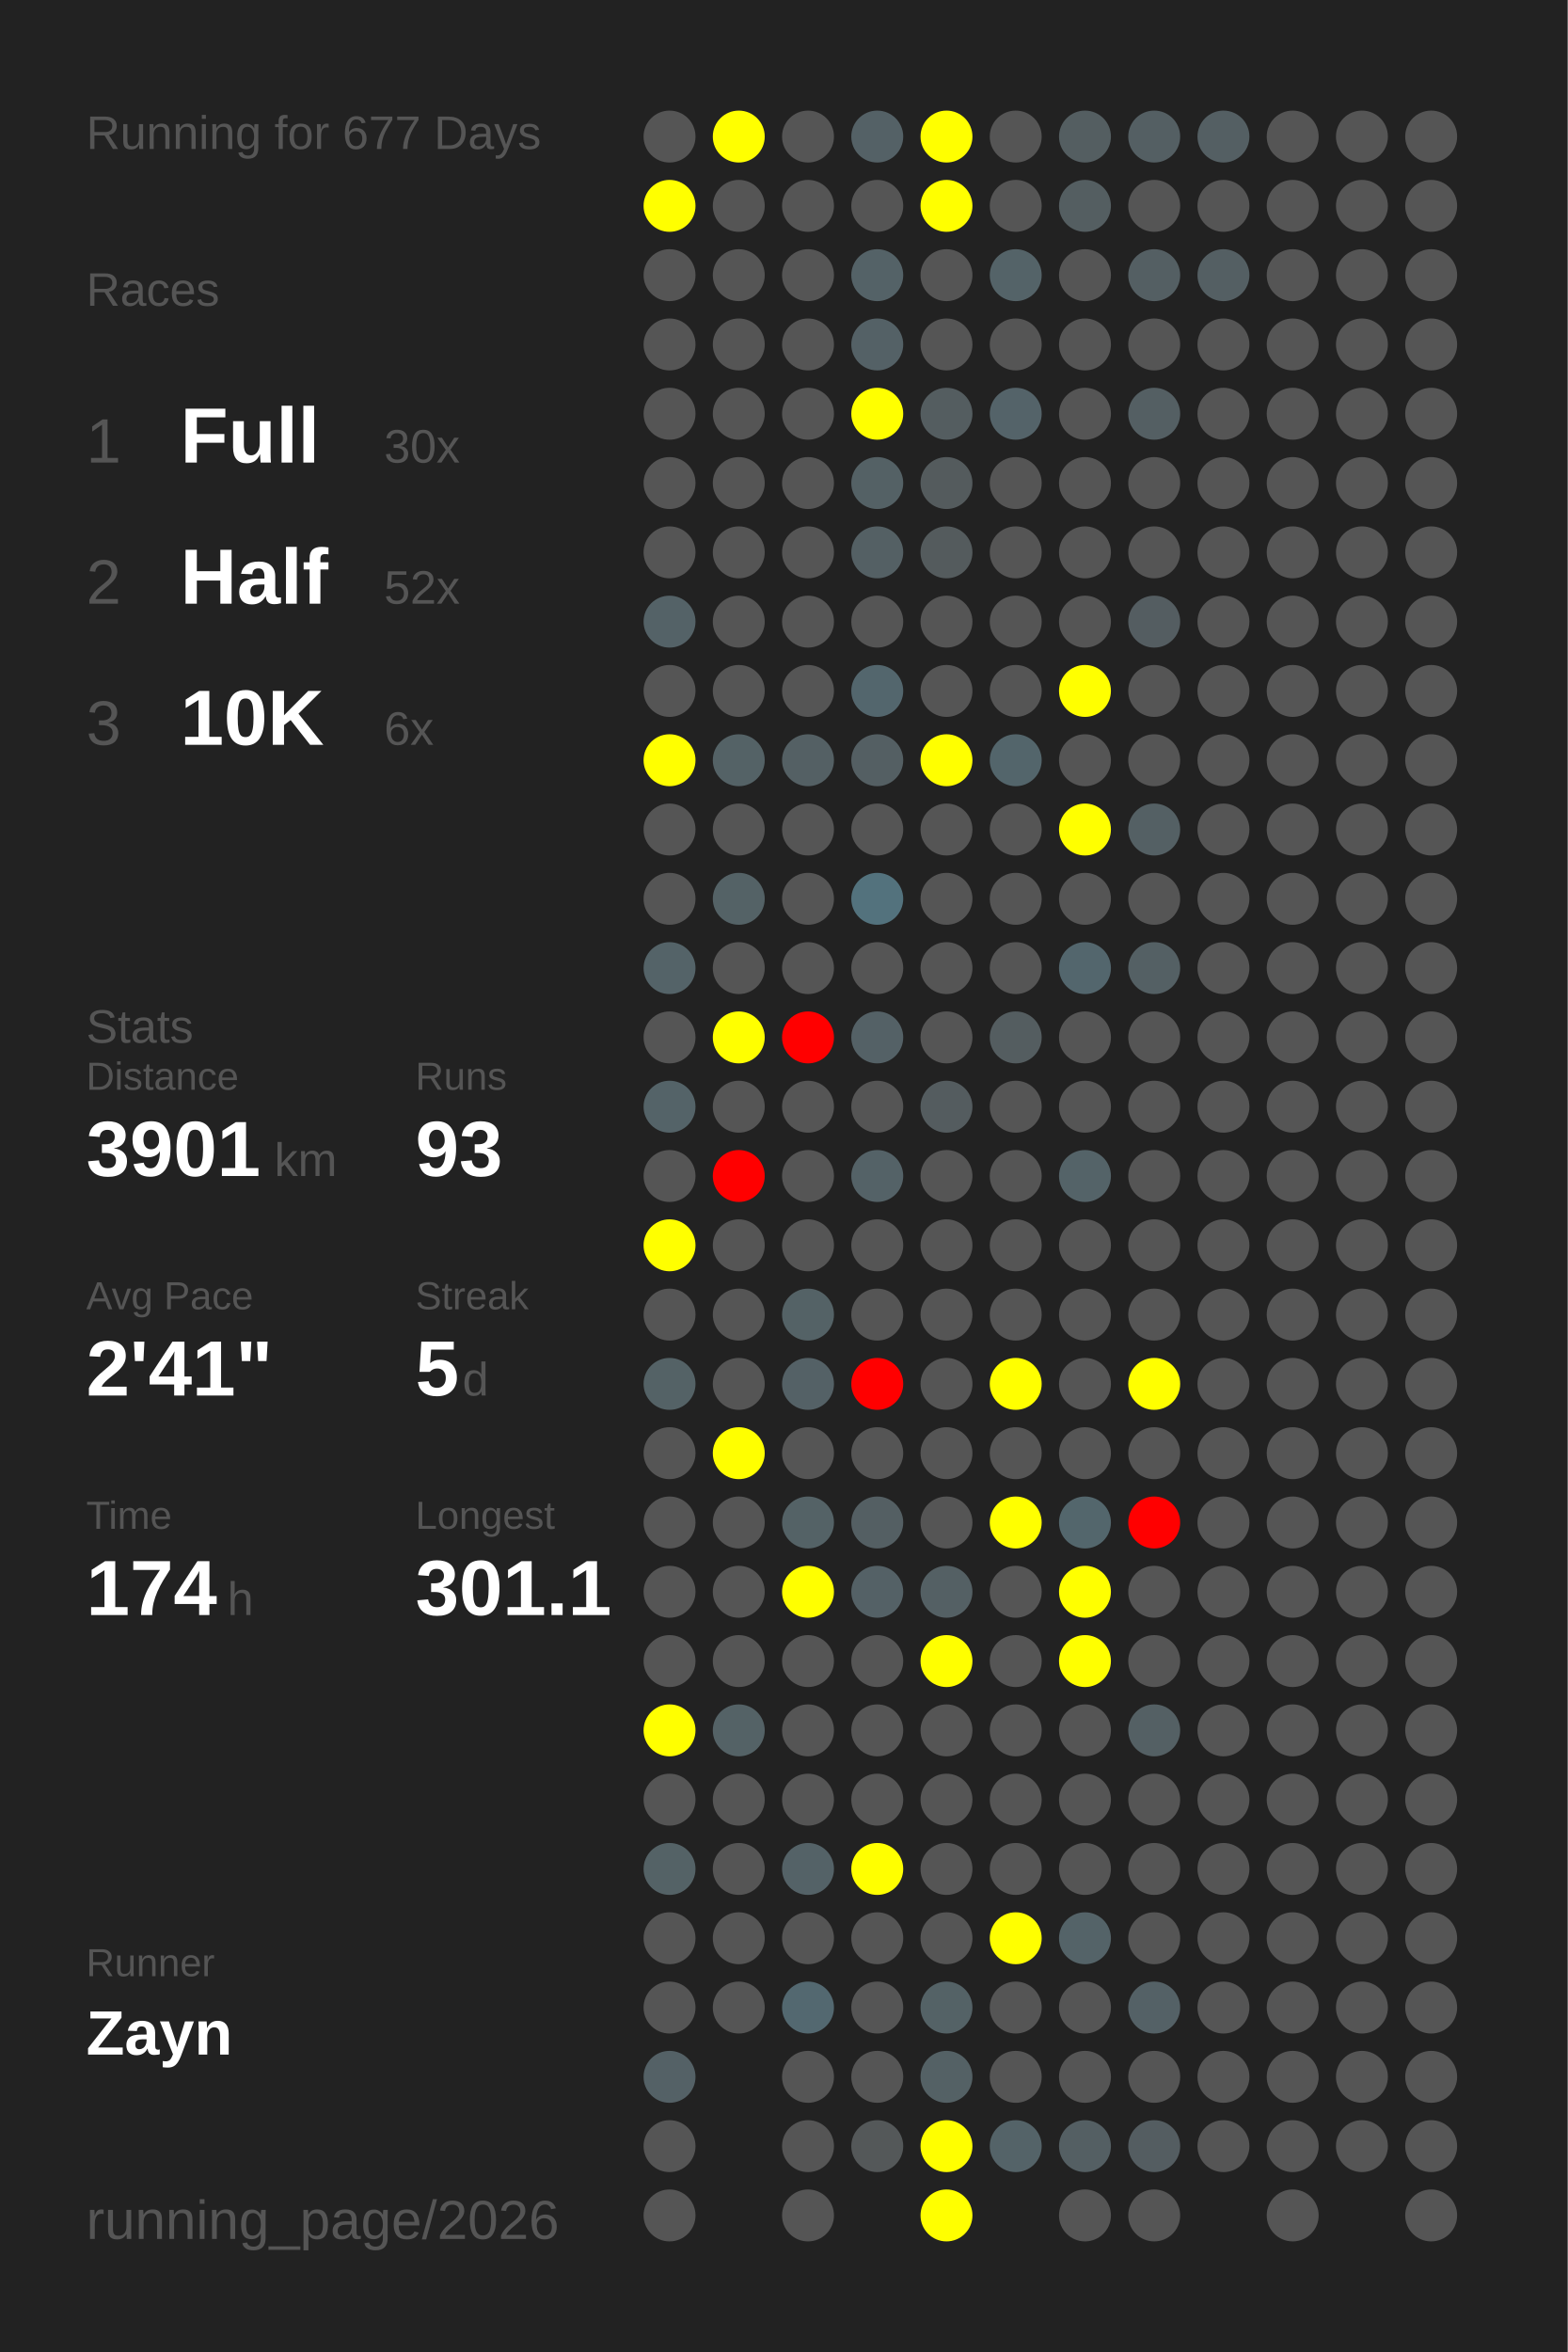
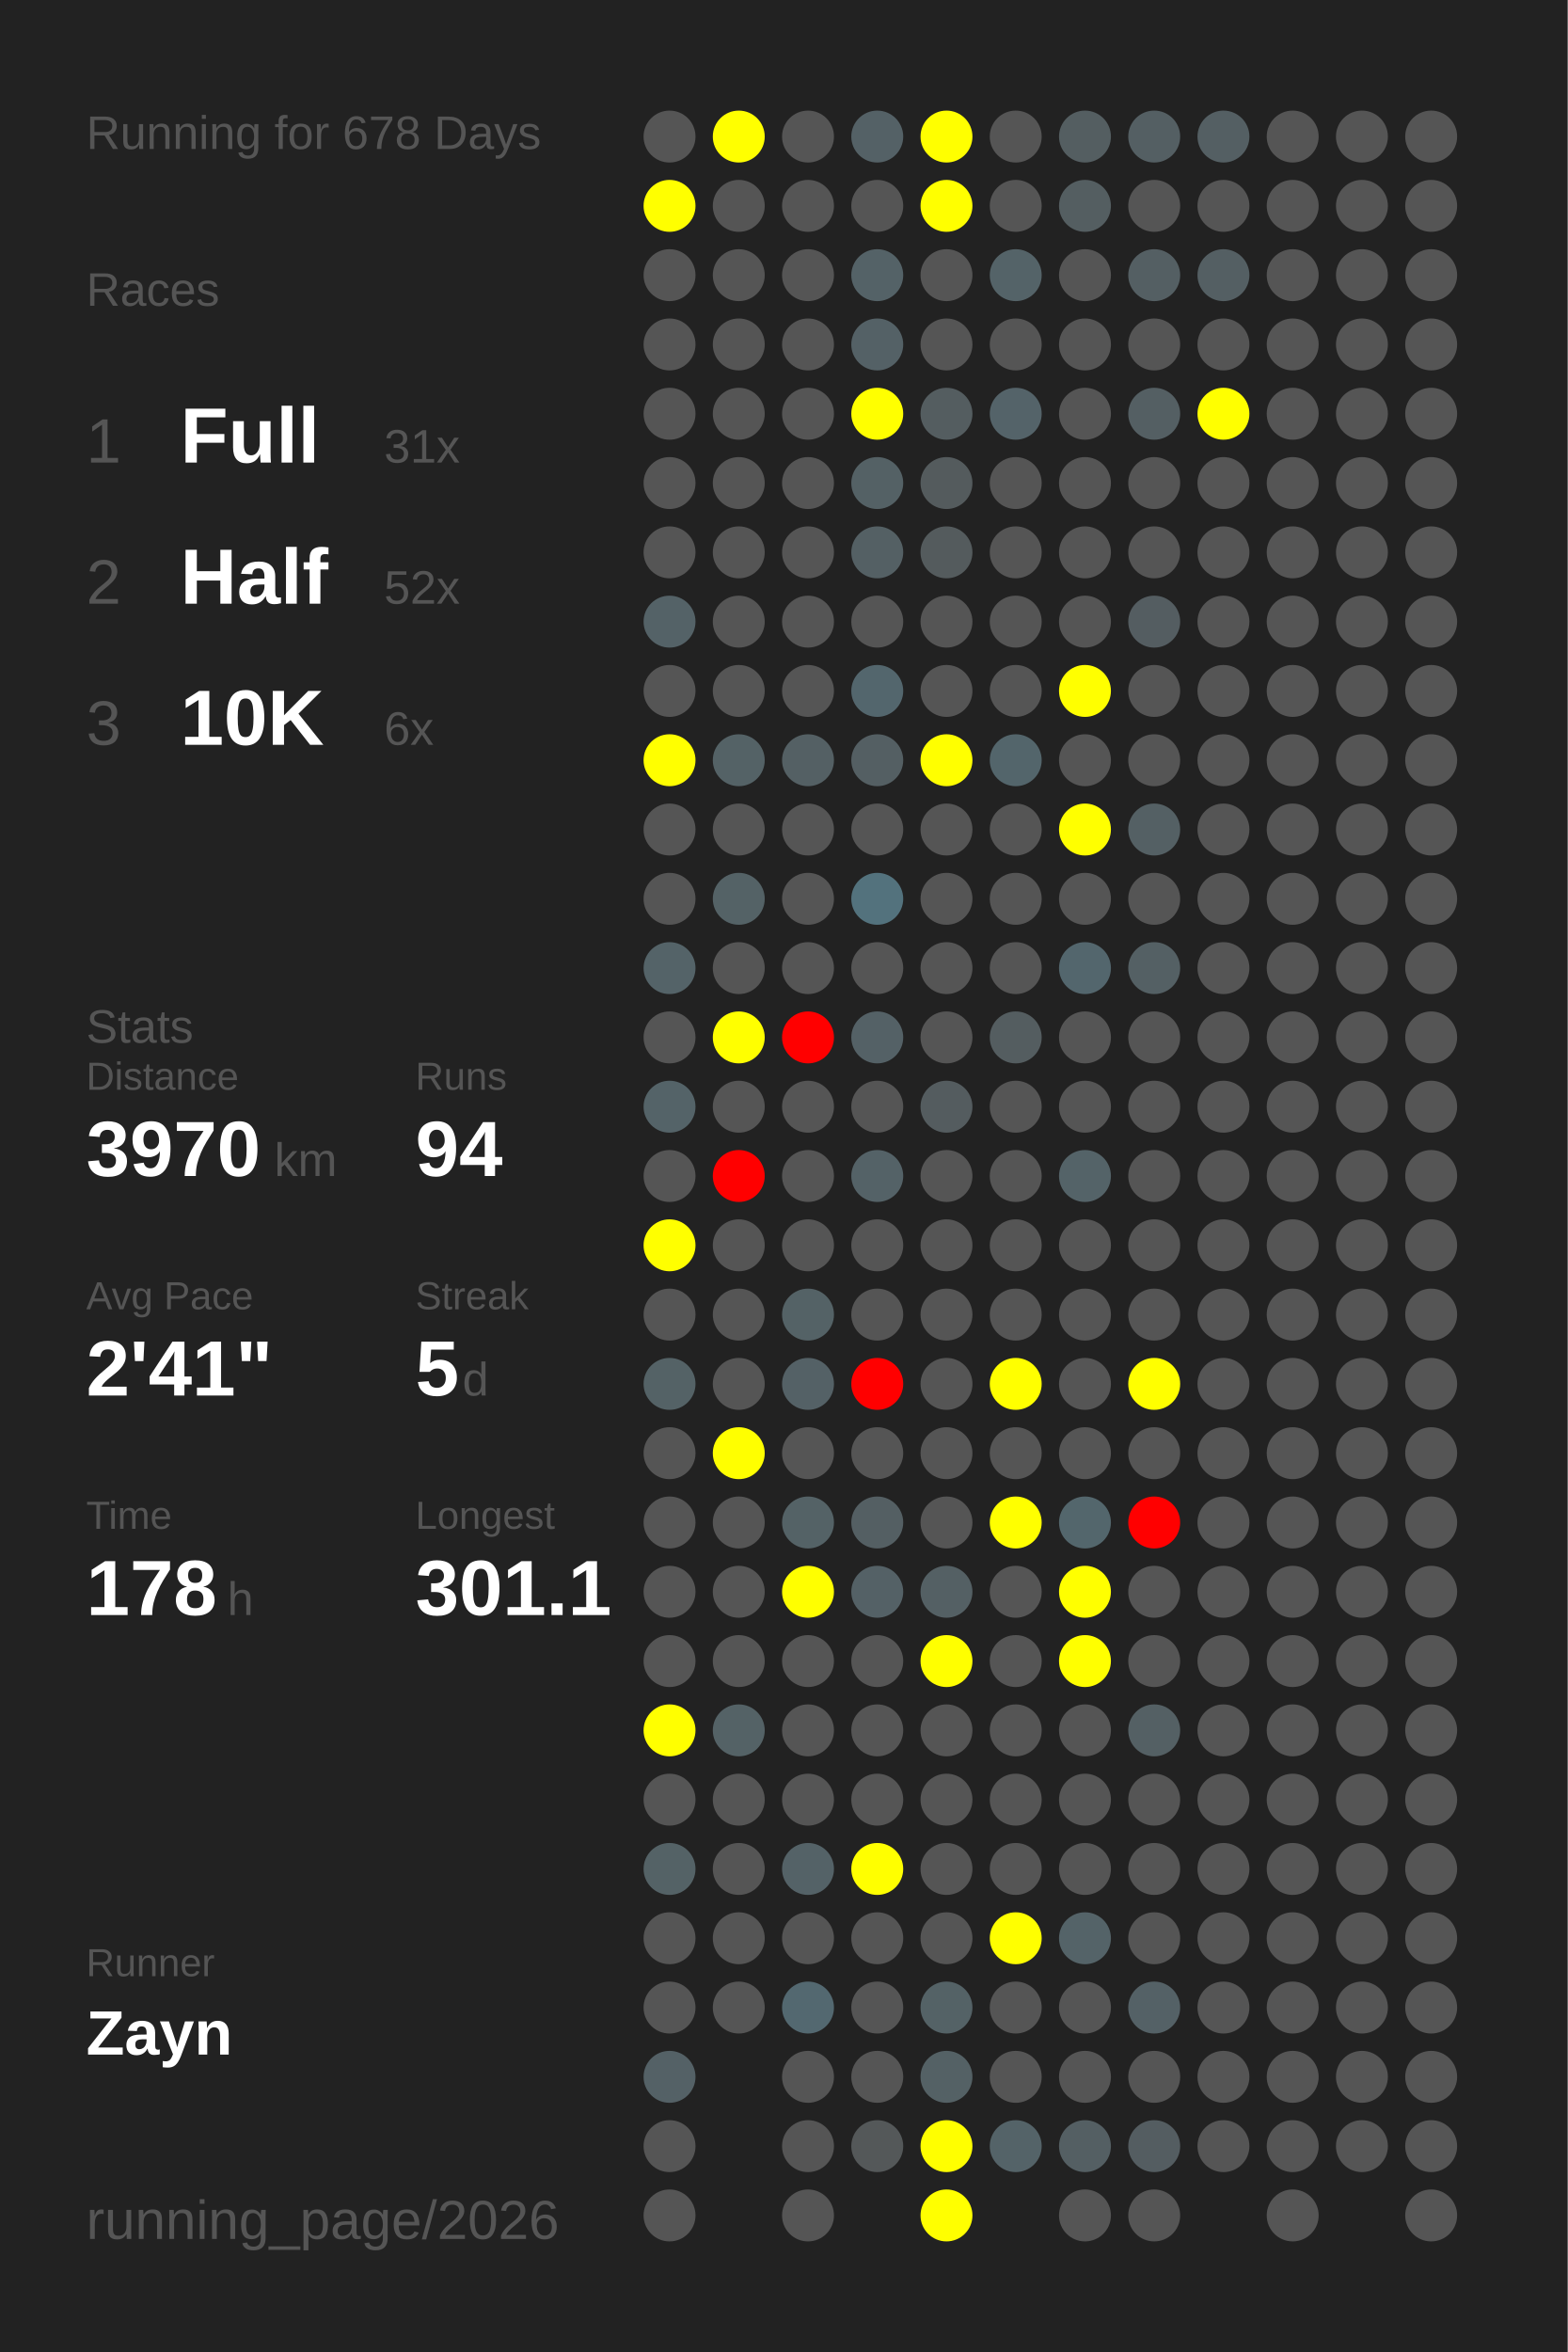
<svg xmlns="http://www.w3.org/2000/svg" baseProfile="full" height="300mm" version="1.1" viewBox="0,0,200,300" width="200mm">
  <defs />
  <rect fill="#222222" height="300" width="200" x="0" y="0" />
-   <text fill="#555555" style="font-size:6px; font-family:Arial;" x="11" y="19">Running for 677 Days</text>
+   <text fill="#555555" style="font-size:6px; font-family:Arial;" x="11" y="19">Running for 678 Days</text>
  <text fill="#555555" style="font-size:6px; font-family:Arial;" x="11" y="39">Races</text>
  <text fill="#555555" style="font-size:8px; font-family:Arial;" x="11" y="59">1</text>
  <text fill="#FFFFFF" style="font-size:10px; font-family:Arial; font-weight:bold;" x="23" y="59">Full</text>
-   <text fill="#555555" style="font-size:6px; font-family:Arial;" x="49" y="59">30x</text>
+   <text fill="#555555" style="font-size:6px; font-family:Arial;" x="49" y="59">31x</text>
  <text fill="#555555" style="font-size:8px; font-family:Arial;" x="11" y="77">2</text>
  <text fill="#FFFFFF" style="font-size:10px; font-family:Arial; font-weight:bold;" x="23" y="77">Half</text>
  <text fill="#555555" style="font-size:6px; font-family:Arial;" x="49" y="77">52x</text>
  <text fill="#555555" style="font-size:8px; font-family:Arial;" x="11" y="95">3</text>
  <text fill="#FFFFFF" style="font-size:10px; font-family:Arial; font-weight:bold;" x="23" y="95">10K</text>
  <text fill="#555555" style="font-size:6px; font-family:Arial;" x="49" y="95">6x</text>
  <text fill="#555555" style="font-size:6px; font-family:Arial;" x="11" y="133">Stats</text>
  <text fill="#555555" style="font-size:5px; font-family:Arial;" x="11" y="139">Distance</text>
-   <text fill="#FFFFFF" style="font-size:10px; font-family:Arial; font-weight:bold;" x="11" y="150">3901</text>
+   <text fill="#FFFFFF" style="font-size:10px; font-family:Arial; font-weight:bold;" x="11" y="150">3970</text>
  <text fill="#555555" style="font-size:6px; font-family:Arial;" x="35" y="150">km</text>
  <text fill="#555555" style="font-size:5px; font-family:Arial;" x="53" y="139">Runs</text>
-   <text fill="#FFFFFF" style="font-size:10px; font-family:Arial; font-weight:bold;" x="53" y="150">93</text>
+   <text fill="#FFFFFF" style="font-size:10px; font-family:Arial; font-weight:bold;" x="53" y="150">94</text>
  <text fill="#555555" style="font-size:5px; font-family:Arial;" x="11" y="167">Avg Pace</text>
  <text fill="#FFFFFF" style="font-size:10px; font-family:Arial; font-weight:bold;" x="11" y="178">2'41"</text>
  <text fill="#555555" style="font-size:5px; font-family:Arial;" x="53" y="167">Streak</text>
  <text fill="#FFFFFF" style="font-size:10px; font-family:Arial; font-weight:bold;" x="53" y="178">5</text>
  <text fill="#555555" style="font-size:6px; font-family:Arial;" x="59" y="178">d</text>
  <text fill="#555555" style="font-size:5px; font-family:Arial;" x="11" y="195">Time</text>
-   <text fill="#FFFFFF" style="font-size:10px; font-family:Arial; font-weight:bold;" x="11" y="206">174</text>
+   <text fill="#FFFFFF" style="font-size:10px; font-family:Arial; font-weight:bold;" x="11" y="206">178</text>
  <text fill="#555555" style="font-size:6px; font-family:Arial;" x="29" y="206">h</text>
  <text fill="#555555" style="font-size:5px; font-family:Arial;" x="53" y="195">Longest</text>
  <text fill="#FFFFFF" style="font-size:10px; font-family:Arial; font-weight:bold;" x="53" y="206">301.1</text>
  <text fill="#555555" style="font-size:5px; font-family:Arial;" x="11" y="252.065">Runner</text>
  <text fill="#FFFFFF" style="font-size:8px; font-family:Arial; font-weight:bold;" x="11" y="262.065">Zayn</text>
  <text fill="#555555" style="font-size:7px; font-family:Arial;" x="11" y="285.581">running_page/2026</text>
  <circle cx="85.417" cy="17.419" fill="#555555" r="3.312" />
  <circle cx="85.417" cy="26.258" fill="yellow" r="3.312" />
  <circle cx="85.417" cy="35.097" fill="#555555" r="3.312" />
  <circle cx="85.417" cy="43.935" fill="#555555" r="3.312" />
  <circle cx="85.417" cy="52.774" fill="#555555" r="3.312" />
  <circle cx="85.417" cy="61.613" fill="#555555" r="3.312" />
  <circle cx="85.417" cy="70.452" fill="#555555" r="3.312" />
  <circle cx="85.417" cy="79.29" fill="#546267" r="3.312" />
  <circle cx="85.417" cy="88.129" fill="#555555" r="3.312" />
  <circle cx="85.417" cy="96.968" fill="yellow" r="3.312" />
  <circle cx="85.417" cy="105.806" fill="#555555" r="3.312" />
  <circle cx="85.417" cy="114.645" fill="#555555" r="3.312" />
  <circle cx="85.417" cy="123.484" fill="#546368" r="3.312" />
  <circle cx="85.417" cy="132.323" fill="#555555" r="3.312" />
  <circle cx="85.417" cy="141.161" fill="#546368" r="3.312" />
  <circle cx="85.417" cy="150" fill="#555555" r="3.312" />
  <circle cx="85.417" cy="158.839" fill="yellow" r="3.312" />
  <circle cx="85.417" cy="167.677" fill="#555555" r="3.312" />
  <circle cx="85.417" cy="176.516" fill="#546266" r="3.312" />
  <circle cx="85.417" cy="185.355" fill="#555555" r="3.312" />
  <circle cx="85.417" cy="194.194" fill="#555555" r="3.312" />
  <circle cx="85.417" cy="203.032" fill="#555555" r="3.312" />
  <circle cx="85.417" cy="211.871" fill="#555555" r="3.312" />
  <circle cx="85.417" cy="220.71" fill="yellow" r="3.312" />
  <circle cx="85.417" cy="229.548" fill="#555555" r="3.312" />
  <circle cx="85.417" cy="238.387" fill="#546266" r="3.312" />
  <circle cx="85.417" cy="247.226" fill="#555555" r="3.312" />
  <circle cx="85.417" cy="256.065" fill="#555555" r="3.312" />
  <circle cx="85.417" cy="264.903" fill="#546166" r="3.312" />
  <circle cx="85.417" cy="273.742" fill="#555555" r="3.312" />
  <circle cx="85.417" cy="282.581" fill="#555555" r="3.312" />
  <circle cx="94.25" cy="17.419" fill="yellow" r="3.312" />
  <circle cx="94.25" cy="26.258" fill="#555555" r="3.312" />
  <circle cx="94.25" cy="35.097" fill="#555555" r="3.312" />
  <circle cx="94.25" cy="43.935" fill="#555555" r="3.312" />
  <circle cx="94.25" cy="52.774" fill="#555555" r="3.312" />
  <circle cx="94.25" cy="61.613" fill="#555555" r="3.312" />
  <circle cx="94.25" cy="70.452" fill="#555555" r="3.312" />
  <circle cx="94.25" cy="79.29" fill="#555555" r="3.312" />
  <circle cx="94.25" cy="88.129" fill="#555555" r="3.312" />
  <circle cx="94.25" cy="96.968" fill="#546266" r="3.312" />
  <circle cx="94.25" cy="105.806" fill="#555555" r="3.312" />
  <circle cx="94.25" cy="114.645" fill="#546266" r="3.312" />
  <circle cx="94.25" cy="123.484" fill="#555555" r="3.312" />
  <circle cx="94.25" cy="132.323" fill="yellow" r="3.312" />
  <circle cx="94.25" cy="141.161" fill="#555555" r="3.312" />
  <circle cx="94.25" cy="150" fill="red" r="3.312" />
  <circle cx="94.25" cy="158.839" fill="#555555" r="3.312" />
  <circle cx="94.25" cy="167.677" fill="#555555" r="3.312" />
  <circle cx="94.25" cy="176.516" fill="#555555" r="3.312" />
  <circle cx="94.25" cy="185.355" fill="yellow" r="3.312" />
  <circle cx="94.25" cy="194.194" fill="#555555" r="3.312" />
  <circle cx="94.25" cy="203.032" fill="#555555" r="3.312" />
  <circle cx="94.25" cy="211.871" fill="#555555" r="3.312" />
  <circle cx="94.25" cy="220.71" fill="#546266" r="3.312" />
  <circle cx="94.25" cy="229.548" fill="#555555" r="3.312" />
  <circle cx="94.25" cy="238.387" fill="#555555" r="3.312" />
  <circle cx="94.25" cy="247.226" fill="#555555" r="3.312" />
  <circle cx="94.25" cy="256.065" fill="#555555" r="3.312" />
  <circle cx="103.083" cy="17.419" fill="#555555" r="3.312" />
  <circle cx="103.083" cy="26.258" fill="#555555" r="3.312" />
  <circle cx="103.083" cy="35.097" fill="#555555" r="3.312" />
  <circle cx="103.083" cy="43.935" fill="#555555" r="3.312" />
  <circle cx="103.083" cy="52.774" fill="#555555" r="3.312" />
  <circle cx="103.083" cy="61.613" fill="#555555" r="3.312" />
  <circle cx="103.083" cy="70.452" fill="#555555" r="3.312" />
  <circle cx="103.083" cy="79.29" fill="#555555" r="3.312" />
  <circle cx="103.083" cy="88.129" fill="#555555" r="3.312" />
  <circle cx="103.083" cy="96.968" fill="#546064" r="3.312" />
  <circle cx="103.083" cy="105.806" fill="#555555" r="3.312" />
  <circle cx="103.083" cy="114.645" fill="#555555" r="3.312" />
  <circle cx="103.083" cy="123.484" fill="#555555" r="3.312" />
  <circle cx="103.083" cy="132.323" fill="red" r="3.312" />
  <circle cx="103.083" cy="141.161" fill="#555555" r="3.312" />
  <circle cx="103.083" cy="150" fill="#555555" r="3.312" />
  <circle cx="103.083" cy="158.839" fill="#555555" r="3.312" />
  <circle cx="103.083" cy="167.677" fill="#546266" r="3.312" />
  <circle cx="103.083" cy="176.516" fill="#546166" r="3.312" />
  <circle cx="103.083" cy="185.355" fill="#555555" r="3.312" />
  <circle cx="103.083" cy="194.194" fill="#546266" r="3.312" />
  <circle cx="103.083" cy="203.032" fill="yellow" r="3.312" />
  <circle cx="103.083" cy="211.871" fill="#555555" r="3.312" />
  <circle cx="103.083" cy="220.71" fill="#555555" r="3.312" />
  <circle cx="103.083" cy="229.548" fill="#555555" r="3.312" />
  <circle cx="103.083" cy="238.387" fill="#546267" r="3.312" />
  <circle cx="103.083" cy="247.226" fill="#555555" r="3.312" />
  <circle cx="103.083" cy="256.065" fill="#536870" r="3.312" />
  <circle cx="103.083" cy="264.903" fill="#555555" r="3.312" />
  <circle cx="103.083" cy="273.742" fill="#555555" r="3.312" />
  <circle cx="103.083" cy="282.581" fill="#555555" r="3.312" />
  <circle cx="111.917" cy="17.419" fill="#546166" r="3.312" />
  <circle cx="111.917" cy="26.258" fill="#555555" r="3.312" />
  <circle cx="111.917" cy="35.097" fill="#546267" r="3.312" />
  <circle cx="111.917" cy="43.935" fill="#546166" r="3.312" />
  <circle cx="111.917" cy="52.774" fill="yellow" r="3.312" />
  <circle cx="111.917" cy="61.613" fill="#546165" r="3.312" />
  <circle cx="111.917" cy="70.452" fill="#546064" r="3.312" />
  <circle cx="111.917" cy="79.29" fill="#555555" r="3.312" />
  <circle cx="111.917" cy="88.129" fill="#53666d" r="3.312" />
  <circle cx="111.917" cy="96.968" fill="#545f63" r="3.312" />
  <circle cx="111.917" cy="105.806" fill="#555555" r="3.312" />
  <circle cx="111.917" cy="114.645" fill="#53727d" r="3.312" />
  <circle cx="111.917" cy="123.484" fill="#555555" r="3.312" />
  <circle cx="111.917" cy="132.323" fill="#546166" r="3.312" />
  <circle cx="111.917" cy="141.161" fill="#555555" r="3.312" />
  <circle cx="111.917" cy="150" fill="#546267" r="3.312" />
  <circle cx="111.917" cy="158.839" fill="#555555" r="3.312" />
  <circle cx="111.917" cy="167.677" fill="#555555" r="3.312" />
  <circle cx="111.917" cy="176.516" fill="red" r="3.312" />
  <circle cx="111.917" cy="185.355" fill="#555555" r="3.312" />
  <circle cx="111.917" cy="194.194" fill="#545f63" r="3.312" />
  <circle cx="111.917" cy="203.032" fill="#546166" r="3.312" />
  <circle cx="111.917" cy="211.871" fill="#555555" r="3.312" />
  <circle cx="111.917" cy="220.71" fill="#555555" r="3.312" />
  <circle cx="111.917" cy="229.548" fill="#555555" r="3.312" />
  <circle cx="111.917" cy="238.387" fill="yellow" r="3.312" />
  <circle cx="111.917" cy="247.226" fill="#555555" r="3.312" />
  <circle cx="111.917" cy="256.065" fill="#555555" r="3.312" />
  <circle cx="111.917" cy="264.903" fill="#555555" r="3.312" />
  <circle cx="111.917" cy="273.742" fill="#545859" r="3.312" />
  <circle cx="120.75" cy="17.419" fill="yellow" r="3.312" />
  <circle cx="120.75" cy="26.258" fill="yellow" r="3.312" />
  <circle cx="120.75" cy="35.097" fill="#555555" r="3.312" />
  <circle cx="120.75" cy="43.935" fill="#555555" r="3.312" />
  <circle cx="120.75" cy="52.774" fill="#545d60" r="3.312" />
  <circle cx="120.75" cy="61.613" fill="#545b5d" r="3.312" />
  <circle cx="120.75" cy="70.452" fill="#545b5d" r="3.312" />
  <circle cx="120.75" cy="79.29" fill="#555555" r="3.312" />
  <circle cx="120.75" cy="88.129" fill="#555555" r="3.312" />
  <circle cx="120.75" cy="96.968" fill="yellow" r="3.312" />
  <circle cx="120.75" cy="105.806" fill="#555555" r="3.312" />
  <circle cx="120.75" cy="114.645" fill="#555555" r="3.312" />
  <circle cx="120.75" cy="123.484" fill="#555555" r="3.312" />
  <circle cx="120.75" cy="132.323" fill="#555555" r="3.312" />
  <circle cx="120.75" cy="141.161" fill="#545c5f" r="3.312" />
  <circle cx="120.75" cy="150" fill="#555555" r="3.312" />
  <circle cx="120.75" cy="158.839" fill="#555555" r="3.312" />
  <circle cx="120.75" cy="167.677" fill="#555555" r="3.312" />
  <circle cx="120.75" cy="176.516" fill="#555555" r="3.312" />
  <circle cx="120.75" cy="185.355" fill="#555555" r="3.312" />
  <circle cx="120.75" cy="194.194" fill="#555555" r="3.312" />
  <circle cx="120.75" cy="203.032" fill="#546064" r="3.312" />
  <circle cx="120.75" cy="211.871" fill="yellow" r="3.312" />
  <circle cx="120.75" cy="220.71" fill="#555555" r="3.312" />
  <circle cx="120.75" cy="229.548" fill="#555555" r="3.312" />
  <circle cx="120.75" cy="238.387" fill="#555555" r="3.312" />
  <circle cx="120.75" cy="247.226" fill="#555555" r="3.312" />
  <circle cx="120.75" cy="256.065" fill="#546266" r="3.312" />
  <circle cx="120.75" cy="264.903" fill="#546165" r="3.312" />
  <circle cx="120.75" cy="273.742" fill="yellow" r="3.312" />
  <circle cx="120.75" cy="282.581" fill="yellow" r="3.312" />
  <circle cx="129.583" cy="17.419" fill="#555555" r="3.312" />
  <circle cx="129.583" cy="26.258" fill="#555555" r="3.312" />
  <circle cx="129.583" cy="35.097" fill="#546368" r="3.312" />
  <circle cx="129.583" cy="43.935" fill="#555555" r="3.312" />
  <circle cx="129.583" cy="52.774" fill="#546369" r="3.312" />
  <circle cx="129.583" cy="61.613" fill="#555555" r="3.312" />
  <circle cx="129.583" cy="70.452" fill="#555555" r="3.312" />
  <circle cx="129.583" cy="79.29" fill="#555555" r="3.312" />
  <circle cx="129.583" cy="88.129" fill="#555555" r="3.312" />
  <circle cx="129.583" cy="96.968" fill="#53656b" r="3.312" />
  <circle cx="129.583" cy="105.806" fill="#555555" r="3.312" />
  <circle cx="129.583" cy="114.645" fill="#555555" r="3.312" />
  <circle cx="129.583" cy="123.484" fill="#555555" r="3.312" />
  <circle cx="129.583" cy="132.323" fill="#545d60" r="3.312" />
  <circle cx="129.583" cy="141.161" fill="#555555" r="3.312" />
  <circle cx="129.583" cy="150" fill="#555555" r="3.312" />
  <circle cx="129.583" cy="158.839" fill="#555555" r="3.312" />
  <circle cx="129.583" cy="167.677" fill="#555555" r="3.312" />
  <circle cx="129.583" cy="176.516" fill="yellow" r="3.312" />
  <circle cx="129.583" cy="185.355" fill="#555555" r="3.312" />
  <circle cx="129.583" cy="194.194" fill="yellow" r="3.312" />
  <circle cx="129.583" cy="203.032" fill="#555555" r="3.312" />
  <circle cx="129.583" cy="211.871" fill="#555555" r="3.312" />
  <circle cx="129.583" cy="220.71" fill="#555555" r="3.312" />
  <circle cx="129.583" cy="229.548" fill="#555555" r="3.312" />
  <circle cx="129.583" cy="238.387" fill="#555555" r="3.312" />
  <circle cx="129.583" cy="247.226" fill="yellow" r="3.312" />
  <circle cx="129.583" cy="256.065" fill="#555555" r="3.312" />
  <circle cx="129.583" cy="264.903" fill="#555555" r="3.312" />
  <circle cx="129.583" cy="273.742" fill="#546368" r="3.312" />
  <circle cx="138.417" cy="17.419" fill="#545e61" r="3.312" />
  <circle cx="138.417" cy="26.258" fill="#545e61" r="3.312" />
  <circle cx="138.417" cy="35.097" fill="#555555" r="3.312" />
  <circle cx="138.417" cy="43.935" fill="#555555" r="3.312" />
  <circle cx="138.417" cy="52.774" fill="#555555" r="3.312" />
  <circle cx="138.417" cy="61.613" fill="#555555" r="3.312" />
  <circle cx="138.417" cy="70.452" fill="#555555" r="3.312" />
  <circle cx="138.417" cy="79.29" fill="#555555" r="3.312" />
  <circle cx="138.417" cy="88.129" fill="yellow" r="3.312" />
  <circle cx="138.417" cy="96.968" fill="#555555" r="3.312" />
  <circle cx="138.417" cy="105.806" fill="yellow" r="3.312" />
  <circle cx="138.417" cy="114.645" fill="#555555" r="3.312" />
  <circle cx="138.417" cy="123.484" fill="#53666d" r="3.312" />
  <circle cx="138.417" cy="132.323" fill="#555555" r="3.312" />
  <circle cx="138.417" cy="141.161" fill="#555555" r="3.312" />
  <circle cx="138.417" cy="150" fill="#546368" r="3.312" />
  <circle cx="138.417" cy="158.839" fill="#555555" r="3.312" />
  <circle cx="138.417" cy="167.677" fill="#555555" r="3.312" />
  <circle cx="138.417" cy="176.516" fill="#555555" r="3.312" />
  <circle cx="138.417" cy="185.355" fill="#555555" r="3.312" />
  <circle cx="138.417" cy="194.194" fill="#53666c" r="3.312" />
  <circle cx="138.417" cy="203.032" fill="yellow" r="3.312" />
  <circle cx="138.417" cy="211.871" fill="yellow" r="3.312" />
  <circle cx="138.417" cy="220.71" fill="#555555" r="3.312" />
  <circle cx="138.417" cy="229.548" fill="#555555" r="3.312" />
  <circle cx="138.417" cy="238.387" fill="#555555" r="3.312" />
  <circle cx="138.417" cy="247.226" fill="#546368" r="3.312" />
  <circle cx="138.417" cy="256.065" fill="#555555" r="3.312" />
  <circle cx="138.417" cy="264.903" fill="#555555" r="3.312" />
  <circle cx="138.417" cy="273.742" fill="#545f63" r="3.312" />
  <circle cx="138.417" cy="282.581" fill="#555555" r="3.312" />
  <circle cx="147.25" cy="17.419" fill="#545f63" r="3.312" />
  <circle cx="147.25" cy="26.258" fill="#555555" r="3.312" />
  <circle cx="147.25" cy="35.097" fill="#545f63" r="3.312" />
  <circle cx="147.25" cy="43.935" fill="#555555" r="3.312" />
  <circle cx="147.25" cy="52.774" fill="#545f63" r="3.312" />
  <circle cx="147.25" cy="61.613" fill="#555555" r="3.312" />
  <circle cx="147.25" cy="70.452" fill="#555555" r="3.312" />
  <circle cx="147.25" cy="79.29" fill="#545d61" r="3.312" />
  <circle cx="147.25" cy="88.129" fill="#555555" r="3.312" />
  <circle cx="147.25" cy="96.968" fill="#555555" r="3.312" />
  <circle cx="147.25" cy="105.806" fill="#546064" r="3.312" />
  <circle cx="147.25" cy="114.645" fill="#555555" r="3.312" />
  <circle cx="147.25" cy="123.484" fill="#546064" r="3.312" />
  <circle cx="147.25" cy="132.323" fill="#555555" r="3.312" />
  <circle cx="147.25" cy="141.161" fill="#555555" r="3.312" />
  <circle cx="147.25" cy="150" fill="#555555" r="3.312" />
  <circle cx="147.25" cy="158.839" fill="#555555" r="3.312" />
  <circle cx="147.25" cy="167.677" fill="#555555" r="3.312" />
  <circle cx="147.25" cy="176.516" fill="yellow" r="3.312" />
  <circle cx="147.25" cy="185.355" fill="#555555" r="3.312" />
  <circle cx="147.25" cy="194.194" fill="red" r="3.312" />
  <circle cx="147.25" cy="203.032" fill="#555555" r="3.312" />
  <circle cx="147.25" cy="211.871" fill="#555555" r="3.312" />
  <circle cx="147.25" cy="220.71" fill="#546064" r="3.312" />
  <circle cx="147.25" cy="229.548" fill="#555555" r="3.312" />
  <circle cx="147.25" cy="238.387" fill="#555555" r="3.312" />
  <circle cx="147.25" cy="247.226" fill="#555555" r="3.312" />
  <circle cx="147.25" cy="256.065" fill="#546166" r="3.312" />
  <circle cx="147.25" cy="264.903" fill="#555555" r="3.312" />
  <circle cx="147.25" cy="273.742" fill="#545d61" r="3.312" />
  <circle cx="147.25" cy="282.581" fill="#555555" r="3.312" />
  <circle cx="156.083" cy="17.419" fill="#545f63" r="3.312" />
  <circle cx="156.083" cy="26.258" fill="#555555" r="3.312" />
  <circle cx="156.083" cy="35.097" fill="#545f63" r="3.312" />
  <circle cx="156.083" cy="43.935" fill="#555555" r="3.312" />
-   <circle cx="156.083" cy="52.774" fill="#555555" r="3.312" />
+   <circle cx="156.083" cy="52.774" fill="yellow" r="3.312" />
  <circle cx="156.083" cy="61.613" fill="#555555" r="3.312" />
  <circle cx="156.083" cy="70.452" fill="#555555" r="3.312" />
  <circle cx="156.083" cy="79.29" fill="#555555" r="3.312" />
  <circle cx="156.083" cy="88.129" fill="#555555" r="3.312" />
  <circle cx="156.083" cy="96.968" fill="#555555" r="3.312" />
  <circle cx="156.083" cy="105.806" fill="#555555" r="3.312" />
  <circle cx="156.083" cy="114.645" fill="#555555" r="3.312" />
  <circle cx="156.083" cy="123.484" fill="#555555" r="3.312" />
  <circle cx="156.083" cy="132.323" fill="#555555" r="3.312" />
  <circle cx="156.083" cy="141.161" fill="#555555" r="3.312" />
  <circle cx="156.083" cy="150" fill="#555555" r="3.312" />
  <circle cx="156.083" cy="158.839" fill="#555555" r="3.312" />
  <circle cx="156.083" cy="167.677" fill="#555555" r="3.312" />
  <circle cx="156.083" cy="176.516" fill="#555555" r="3.312" />
  <circle cx="156.083" cy="185.355" fill="#555555" r="3.312" />
  <circle cx="156.083" cy="194.194" fill="#555555" r="3.312" />
  <circle cx="156.083" cy="203.032" fill="#555555" r="3.312" />
  <circle cx="156.083" cy="211.871" fill="#555555" r="3.312" />
  <circle cx="156.083" cy="220.71" fill="#555555" r="3.312" />
  <circle cx="156.083" cy="229.548" fill="#555555" r="3.312" />
  <circle cx="156.083" cy="238.387" fill="#555555" r="3.312" />
  <circle cx="156.083" cy="247.226" fill="#555555" r="3.312" />
  <circle cx="156.083" cy="256.065" fill="#555555" r="3.312" />
  <circle cx="156.083" cy="264.903" fill="#555555" r="3.312" />
  <circle cx="156.083" cy="273.742" fill="#555555" r="3.312" />
  <circle cx="164.917" cy="17.419" fill="#555555" r="3.312" />
  <circle cx="164.917" cy="26.258" fill="#555555" r="3.312" />
  <circle cx="164.917" cy="35.097" fill="#555555" r="3.312" />
  <circle cx="164.917" cy="43.935" fill="#555555" r="3.312" />
  <circle cx="164.917" cy="52.774" fill="#555555" r="3.312" />
  <circle cx="164.917" cy="61.613" fill="#555555" r="3.312" />
  <circle cx="164.917" cy="70.452" fill="#555555" r="3.312" />
  <circle cx="164.917" cy="79.29" fill="#555555" r="3.312" />
  <circle cx="164.917" cy="88.129" fill="#555555" r="3.312" />
  <circle cx="164.917" cy="96.968" fill="#555555" r="3.312" />
  <circle cx="164.917" cy="105.806" fill="#555555" r="3.312" />
  <circle cx="164.917" cy="114.645" fill="#555555" r="3.312" />
  <circle cx="164.917" cy="123.484" fill="#555555" r="3.312" />
  <circle cx="164.917" cy="132.323" fill="#555555" r="3.312" />
  <circle cx="164.917" cy="141.161" fill="#555555" r="3.312" />
  <circle cx="164.917" cy="150" fill="#555555" r="3.312" />
  <circle cx="164.917" cy="158.839" fill="#555555" r="3.312" />
  <circle cx="164.917" cy="167.677" fill="#555555" r="3.312" />
  <circle cx="164.917" cy="176.516" fill="#555555" r="3.312" />
  <circle cx="164.917" cy="185.355" fill="#555555" r="3.312" />
  <circle cx="164.917" cy="194.194" fill="#555555" r="3.312" />
  <circle cx="164.917" cy="203.032" fill="#555555" r="3.312" />
  <circle cx="164.917" cy="211.871" fill="#555555" r="3.312" />
  <circle cx="164.917" cy="220.71" fill="#555555" r="3.312" />
  <circle cx="164.917" cy="229.548" fill="#555555" r="3.312" />
  <circle cx="164.917" cy="238.387" fill="#555555" r="3.312" />
  <circle cx="164.917" cy="247.226" fill="#555555" r="3.312" />
  <circle cx="164.917" cy="256.065" fill="#555555" r="3.312" />
  <circle cx="164.917" cy="264.903" fill="#555555" r="3.312" />
  <circle cx="164.917" cy="273.742" fill="#555555" r="3.312" />
  <circle cx="164.917" cy="282.581" fill="#555555" r="3.312" />
  <circle cx="173.75" cy="17.419" fill="#555555" r="3.312" />
  <circle cx="173.75" cy="26.258" fill="#555555" r="3.312" />
  <circle cx="173.75" cy="35.097" fill="#555555" r="3.312" />
  <circle cx="173.75" cy="43.935" fill="#555555" r="3.312" />
  <circle cx="173.75" cy="52.774" fill="#555555" r="3.312" />
  <circle cx="173.75" cy="61.613" fill="#555555" r="3.312" />
  <circle cx="173.75" cy="70.452" fill="#555555" r="3.312" />
  <circle cx="173.75" cy="79.29" fill="#555555" r="3.312" />
  <circle cx="173.75" cy="88.129" fill="#555555" r="3.312" />
  <circle cx="173.75" cy="96.968" fill="#555555" r="3.312" />
  <circle cx="173.75" cy="105.806" fill="#555555" r="3.312" />
  <circle cx="173.75" cy="114.645" fill="#555555" r="3.312" />
  <circle cx="173.75" cy="123.484" fill="#555555" r="3.312" />
  <circle cx="173.75" cy="132.323" fill="#555555" r="3.312" />
  <circle cx="173.75" cy="141.161" fill="#555555" r="3.312" />
  <circle cx="173.75" cy="150" fill="#555555" r="3.312" />
  <circle cx="173.75" cy="158.839" fill="#555555" r="3.312" />
  <circle cx="173.75" cy="167.677" fill="#555555" r="3.312" />
  <circle cx="173.75" cy="176.516" fill="#555555" r="3.312" />
  <circle cx="173.75" cy="185.355" fill="#555555" r="3.312" />
  <circle cx="173.75" cy="194.194" fill="#555555" r="3.312" />
  <circle cx="173.75" cy="203.032" fill="#555555" r="3.312" />
  <circle cx="173.75" cy="211.871" fill="#555555" r="3.312" />
  <circle cx="173.75" cy="220.71" fill="#555555" r="3.312" />
  <circle cx="173.75" cy="229.548" fill="#555555" r="3.312" />
  <circle cx="173.75" cy="238.387" fill="#555555" r="3.312" />
  <circle cx="173.75" cy="247.226" fill="#555555" r="3.312" />
  <circle cx="173.75" cy="256.065" fill="#555555" r="3.312" />
  <circle cx="173.75" cy="264.903" fill="#555555" r="3.312" />
  <circle cx="173.75" cy="273.742" fill="#555555" r="3.312" />
  <circle cx="182.583" cy="17.419" fill="#555555" r="3.312" />
  <circle cx="182.583" cy="26.258" fill="#555555" r="3.312" />
  <circle cx="182.583" cy="35.097" fill="#555555" r="3.312" />
  <circle cx="182.583" cy="43.935" fill="#555555" r="3.312" />
  <circle cx="182.583" cy="52.774" fill="#555555" r="3.312" />
  <circle cx="182.583" cy="61.613" fill="#555555" r="3.312" />
  <circle cx="182.583" cy="70.452" fill="#555555" r="3.312" />
  <circle cx="182.583" cy="79.29" fill="#555555" r="3.312" />
  <circle cx="182.583" cy="88.129" fill="#555555" r="3.312" />
  <circle cx="182.583" cy="96.968" fill="#555555" r="3.312" />
  <circle cx="182.583" cy="105.806" fill="#555555" r="3.312" />
  <circle cx="182.583" cy="114.645" fill="#555555" r="3.312" />
  <circle cx="182.583" cy="123.484" fill="#555555" r="3.312" />
  <circle cx="182.583" cy="132.323" fill="#555555" r="3.312" />
  <circle cx="182.583" cy="141.161" fill="#555555" r="3.312" />
  <circle cx="182.583" cy="150" fill="#555555" r="3.312" />
  <circle cx="182.583" cy="158.839" fill="#555555" r="3.312" />
  <circle cx="182.583" cy="167.677" fill="#555555" r="3.312" />
  <circle cx="182.583" cy="176.516" fill="#555555" r="3.312" />
  <circle cx="182.583" cy="185.355" fill="#555555" r="3.312" />
  <circle cx="182.583" cy="194.194" fill="#555555" r="3.312" />
  <circle cx="182.583" cy="203.032" fill="#555555" r="3.312" />
  <circle cx="182.583" cy="211.871" fill="#555555" r="3.312" />
  <circle cx="182.583" cy="220.71" fill="#555555" r="3.312" />
  <circle cx="182.583" cy="229.548" fill="#555555" r="3.312" />
  <circle cx="182.583" cy="238.387" fill="#555555" r="3.312" />
  <circle cx="182.583" cy="247.226" fill="#555555" r="3.312" />
  <circle cx="182.583" cy="256.065" fill="#555555" r="3.312" />
  <circle cx="182.583" cy="264.903" fill="#555555" r="3.312" />
  <circle cx="182.583" cy="273.742" fill="#555555" r="3.312" />
  <circle cx="182.583" cy="282.581" fill="#555555" r="3.312" />
</svg>
